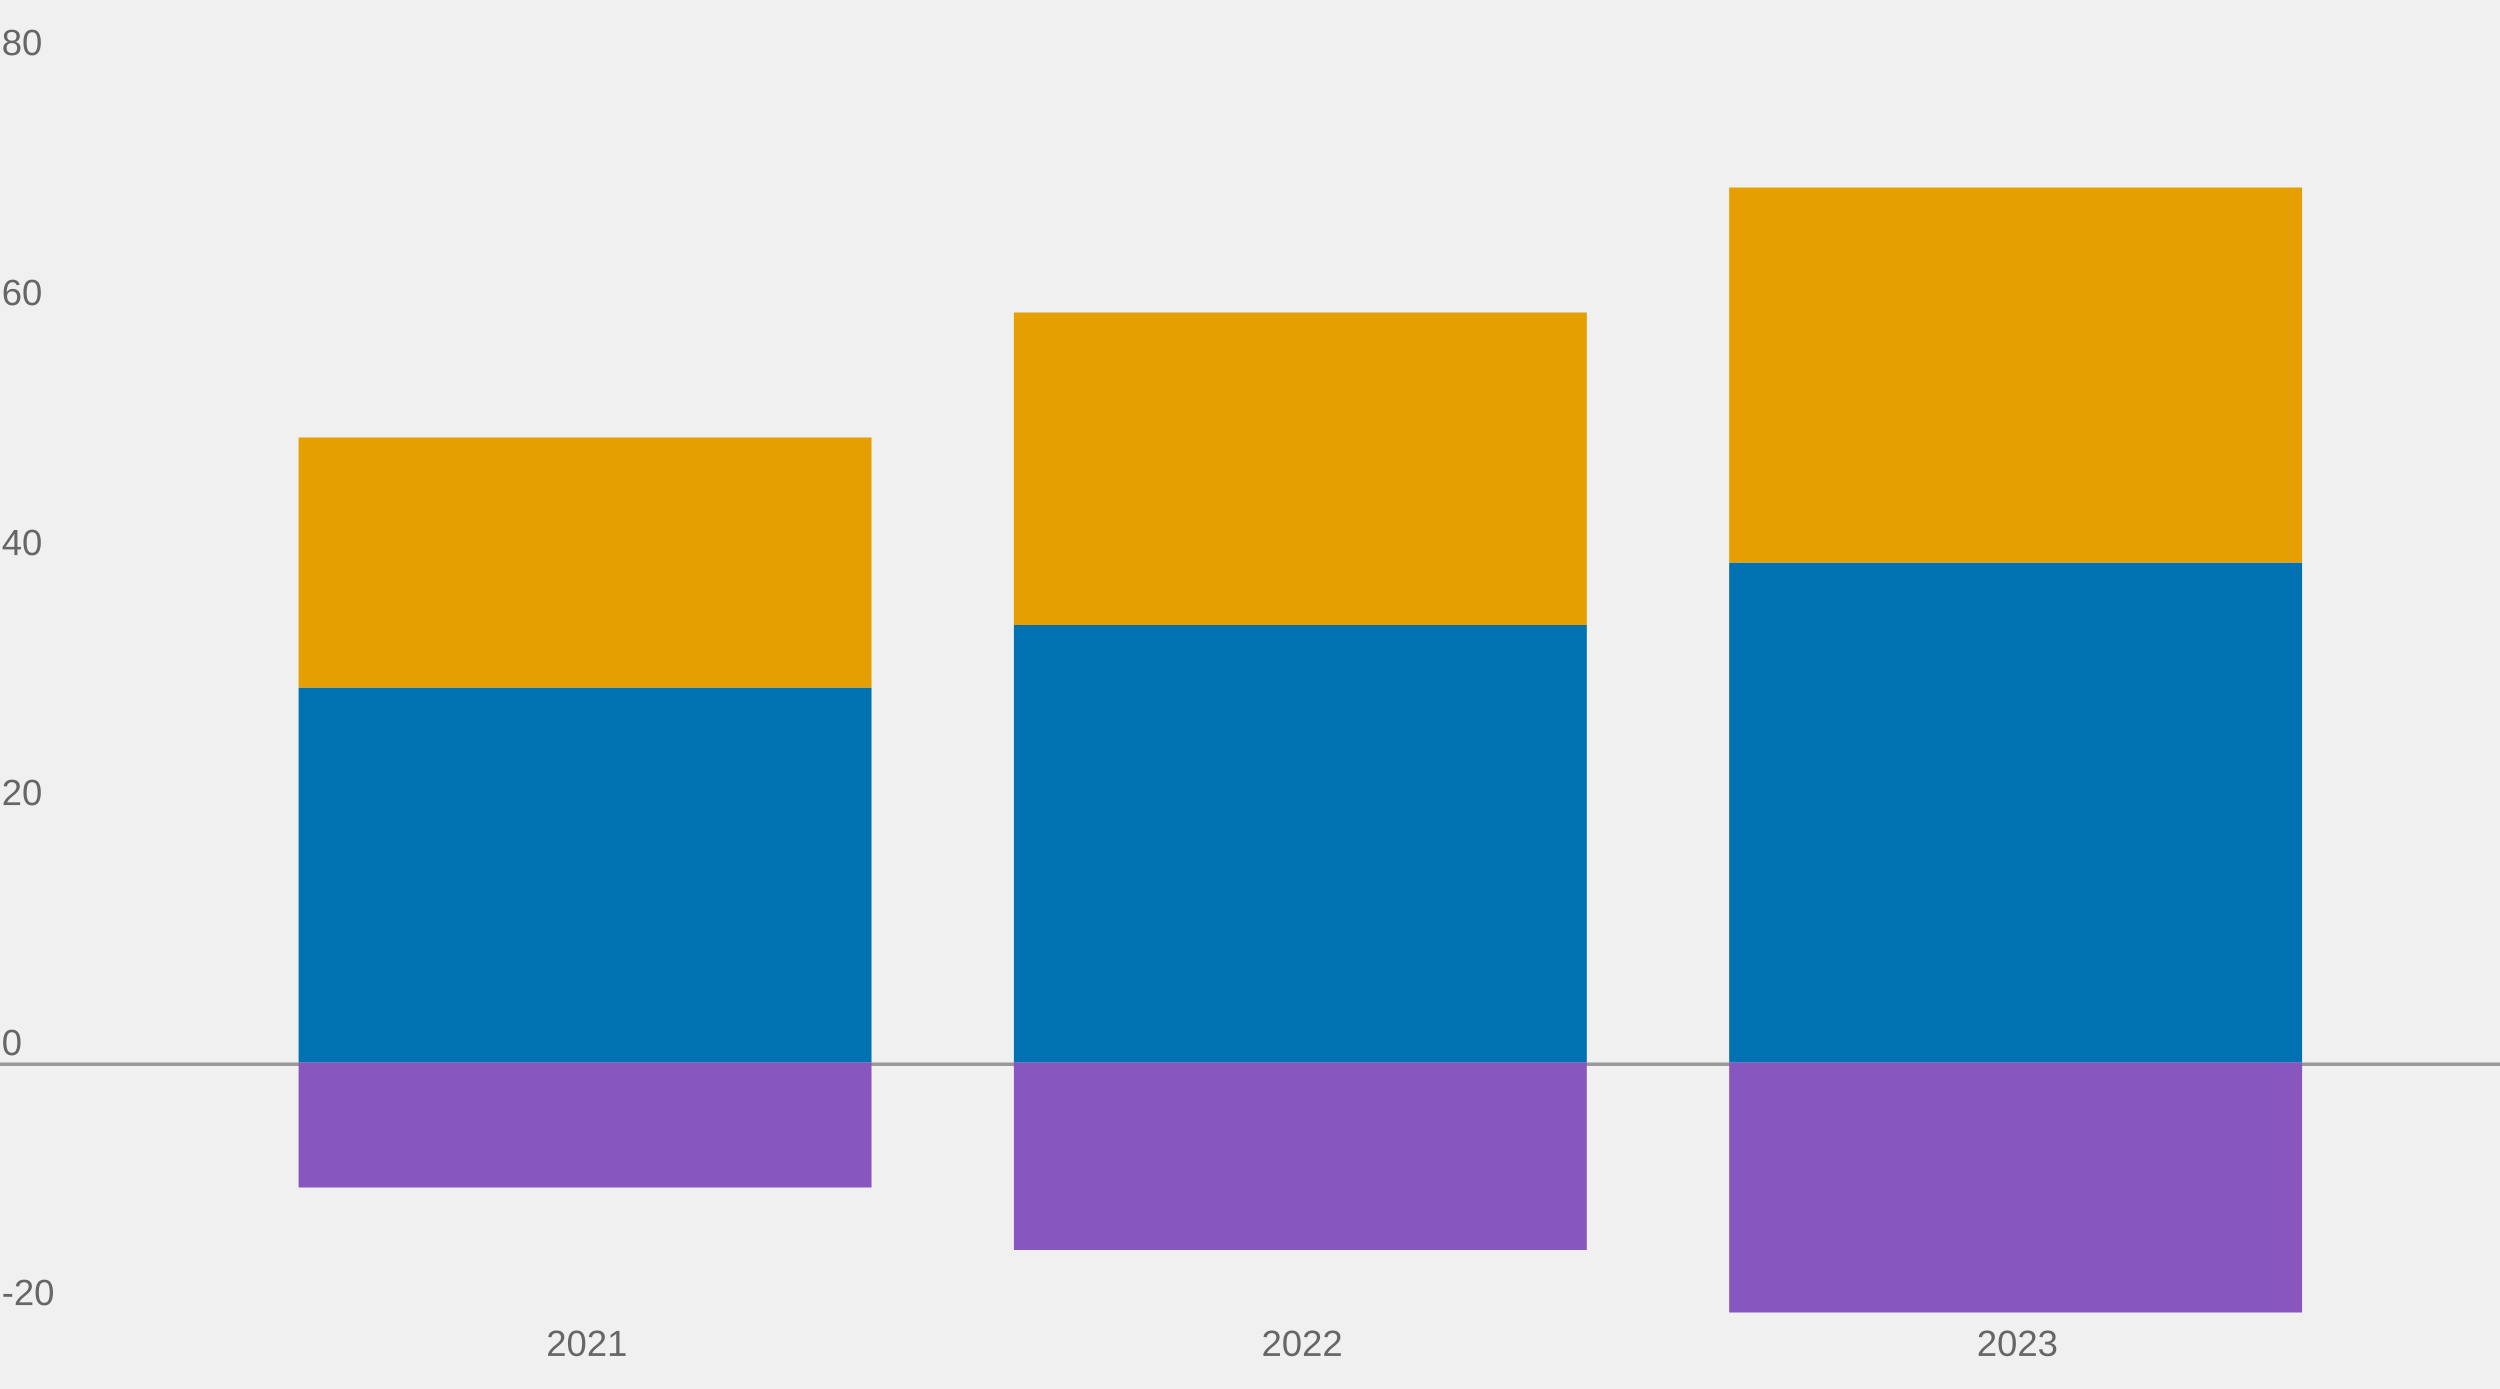
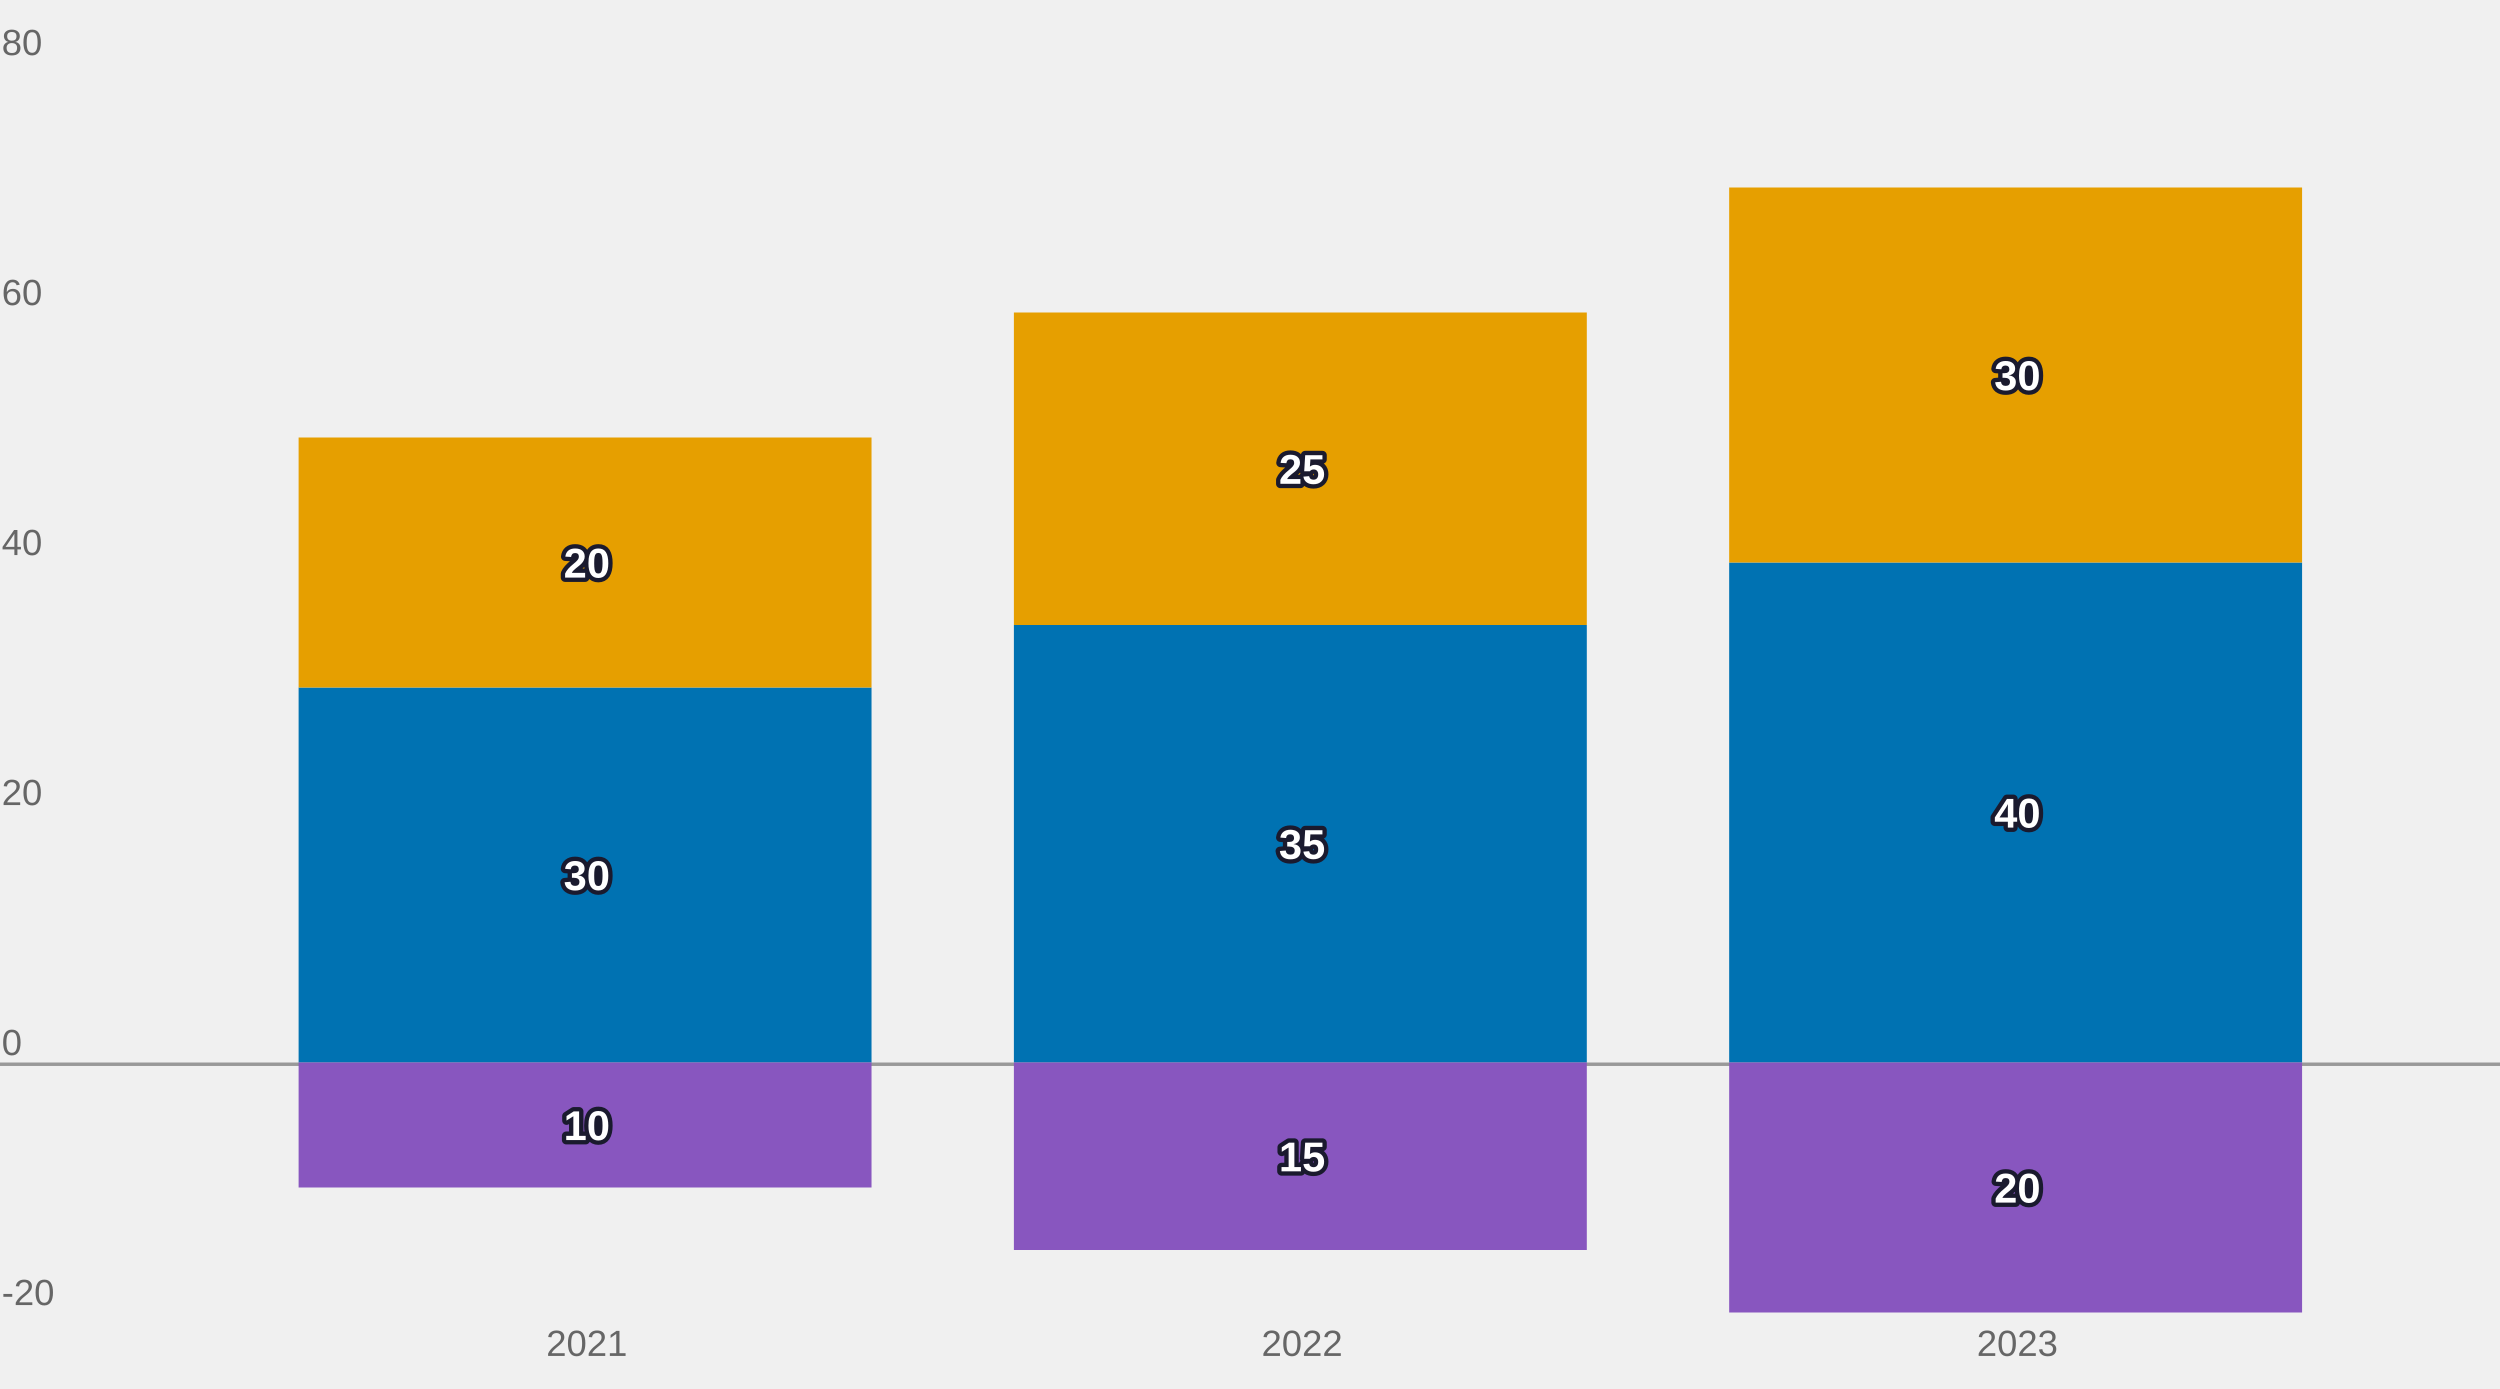
<svg class="tblchart" fill="currentColor" font-family="system-ui, sans-serif" font-size="10" text-anchor="middle" width="720" height="400" viewBox="0 0 720 400" style="background: transparent; color: rgb(74, 74, 74); font-family: Figtree, &quot;Source Sans 3&quot;, system-ui, -apple-system, &quot;Segoe UI&quot;, Arial, sans-serif; font-size: 10.5px; overflow: visible;" data-margin-left="44" data-margin-right="16" data-margin-top="18" data-margin-bottom="22">
  <style>:where(.tblchart) {
  --plot-background: white;
  display: block;
  height: auto;
  height: intrinsic;
  max-width: 100%;
}
:where(.tblchart text),
:where(.tblchart tspan) {
  white-space: pre;
}</style>
  <g aria-label="rule" stroke="#F0F0F0" transform="translate(0,0.5)">
    <line x1="0" x2="720" y1="378" y2="378" />
    <line x1="0" x2="720" y1="234" y2="234" />
    <line x1="0" x2="720" y1="162" y2="162" />
    <line x1="0" x2="720" y1="90" y2="90" />
    <line x1="0" x2="720" y1="18" y2="18" />
  </g>
  <g aria-label="text" class="tbl-y-tick-label" fill="#666666" text-anchor="start" font-size="10.5" font-weight="500" transform="translate(-43.5,-5.5)">
    <text y="0.32em" transform="translate(44,378)">-20</text>
    <text y="0.32em" transform="translate(44,306)">0</text>
    <text y="0.32em" transform="translate(44,234)">20</text>
    <text y="0.32em" transform="translate(44,162)">40</text>
    <text y="0.32em" transform="translate(44,90)">60</text>
    <text y="0.32em" transform="translate(44,18)">80</text>
  </g>
  <g aria-label="text" fill="#666666" font-size="10.5" font-weight="500" transform="translate(83,12.5)">
    <text transform="translate(86,378)">2021</text>
    <text transform="translate(292,378)">2022</text>
    <text transform="translate(498,378)">2023</text>
  </g>
  <g aria-label="rule" stroke="#999999" transform="translate(0,0.5)">
    <line x1="0" x2="720" y1="306" y2="306" />
  </g>
  <g aria-label="bar">
    <rect x="86" width="165" y="198" height="108" fill="#0072B2" data-series="Positive A" />
    <rect x="86" width="165" y="126" height="72" fill="#E69F00" data-series="Positive B" />
    <rect x="86" width="165" y="306" height="36" fill="#8856BF" data-series="Negative A" />
    <rect x="292" width="165" y="180" height="126" fill="#0072B2" data-series="Positive A" />
    <rect x="292" width="165" y="90" height="90" fill="#E69F00" data-series="Positive B" />
    <rect x="292" width="165" y="306" height="54" fill="#8856BF" data-series="Negative A" />
    <rect x="498" width="165" y="162" height="144" fill="#0072B2" data-series="Positive A" />
    <rect x="498" width="165" y="54" height="108" fill="#E69F00" data-series="Positive B" />
    <rect x="498" width="165" y="306" height="72" fill="#8856BF" data-series="Negative A" />
  </g>
+   <g aria-label="text" class="tbl-hl-value" fill="#ffffff" stroke="#1A1A2E" stroke-width="2.5" stroke-linejoin="round" paint-order="stroke" font-size="12" font-weight="700" transform="translate(83,0.5)">
+     <text y="0.32em" transform="translate(86,252)" data-series="Positive A">30</text>
+     <text y="0.32em" transform="translate(86,162)" data-series="Positive B">20</text>
+     <text y="0.32em" transform="translate(86,324)" data-series="Negative A">10</text>
+     <text y="0.32em" transform="translate(292,243)" data-series="Positive A">35</text>
+     <text y="0.32em" transform="translate(292,135)" data-series="Positive B">25</text>
+     <text y="0.32em" transform="translate(292,333)" data-series="Negative A">15</text>
+     <text y="0.32em" transform="translate(498,234)" data-series="Positive A">40</text>
+     <text y="0.32em" transform="translate(498,108)" data-series="Positive B">30</text>
+     <text y="0.32em" transform="translate(498,342)" data-series="Negative A">20</text>
+   </g>
</svg>
